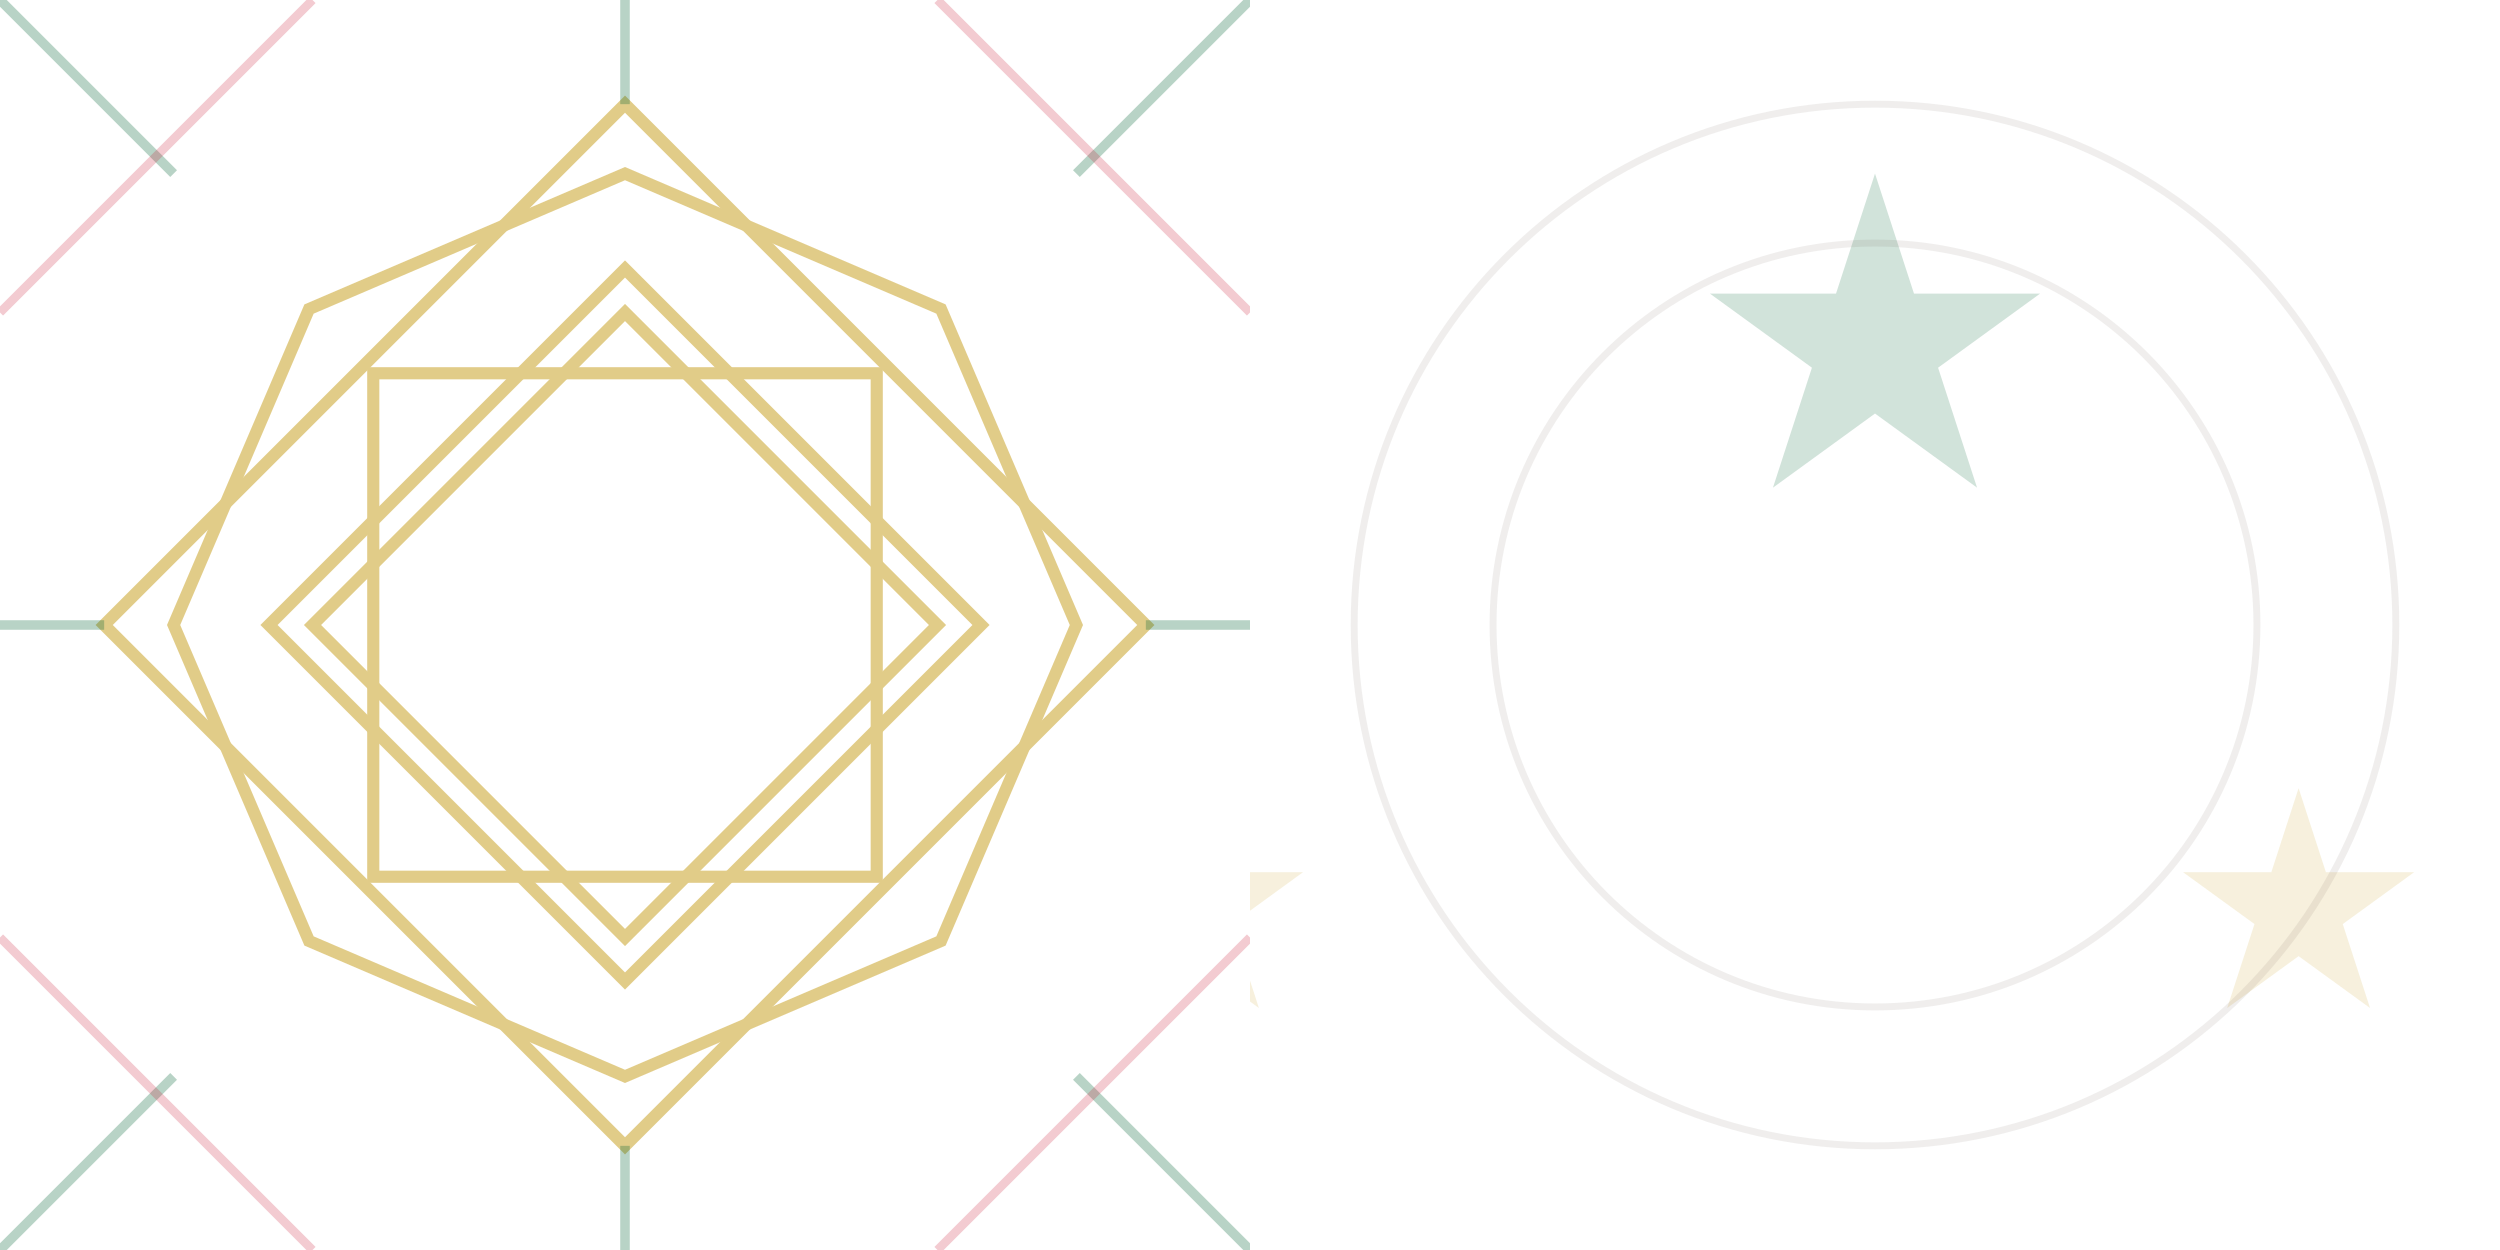
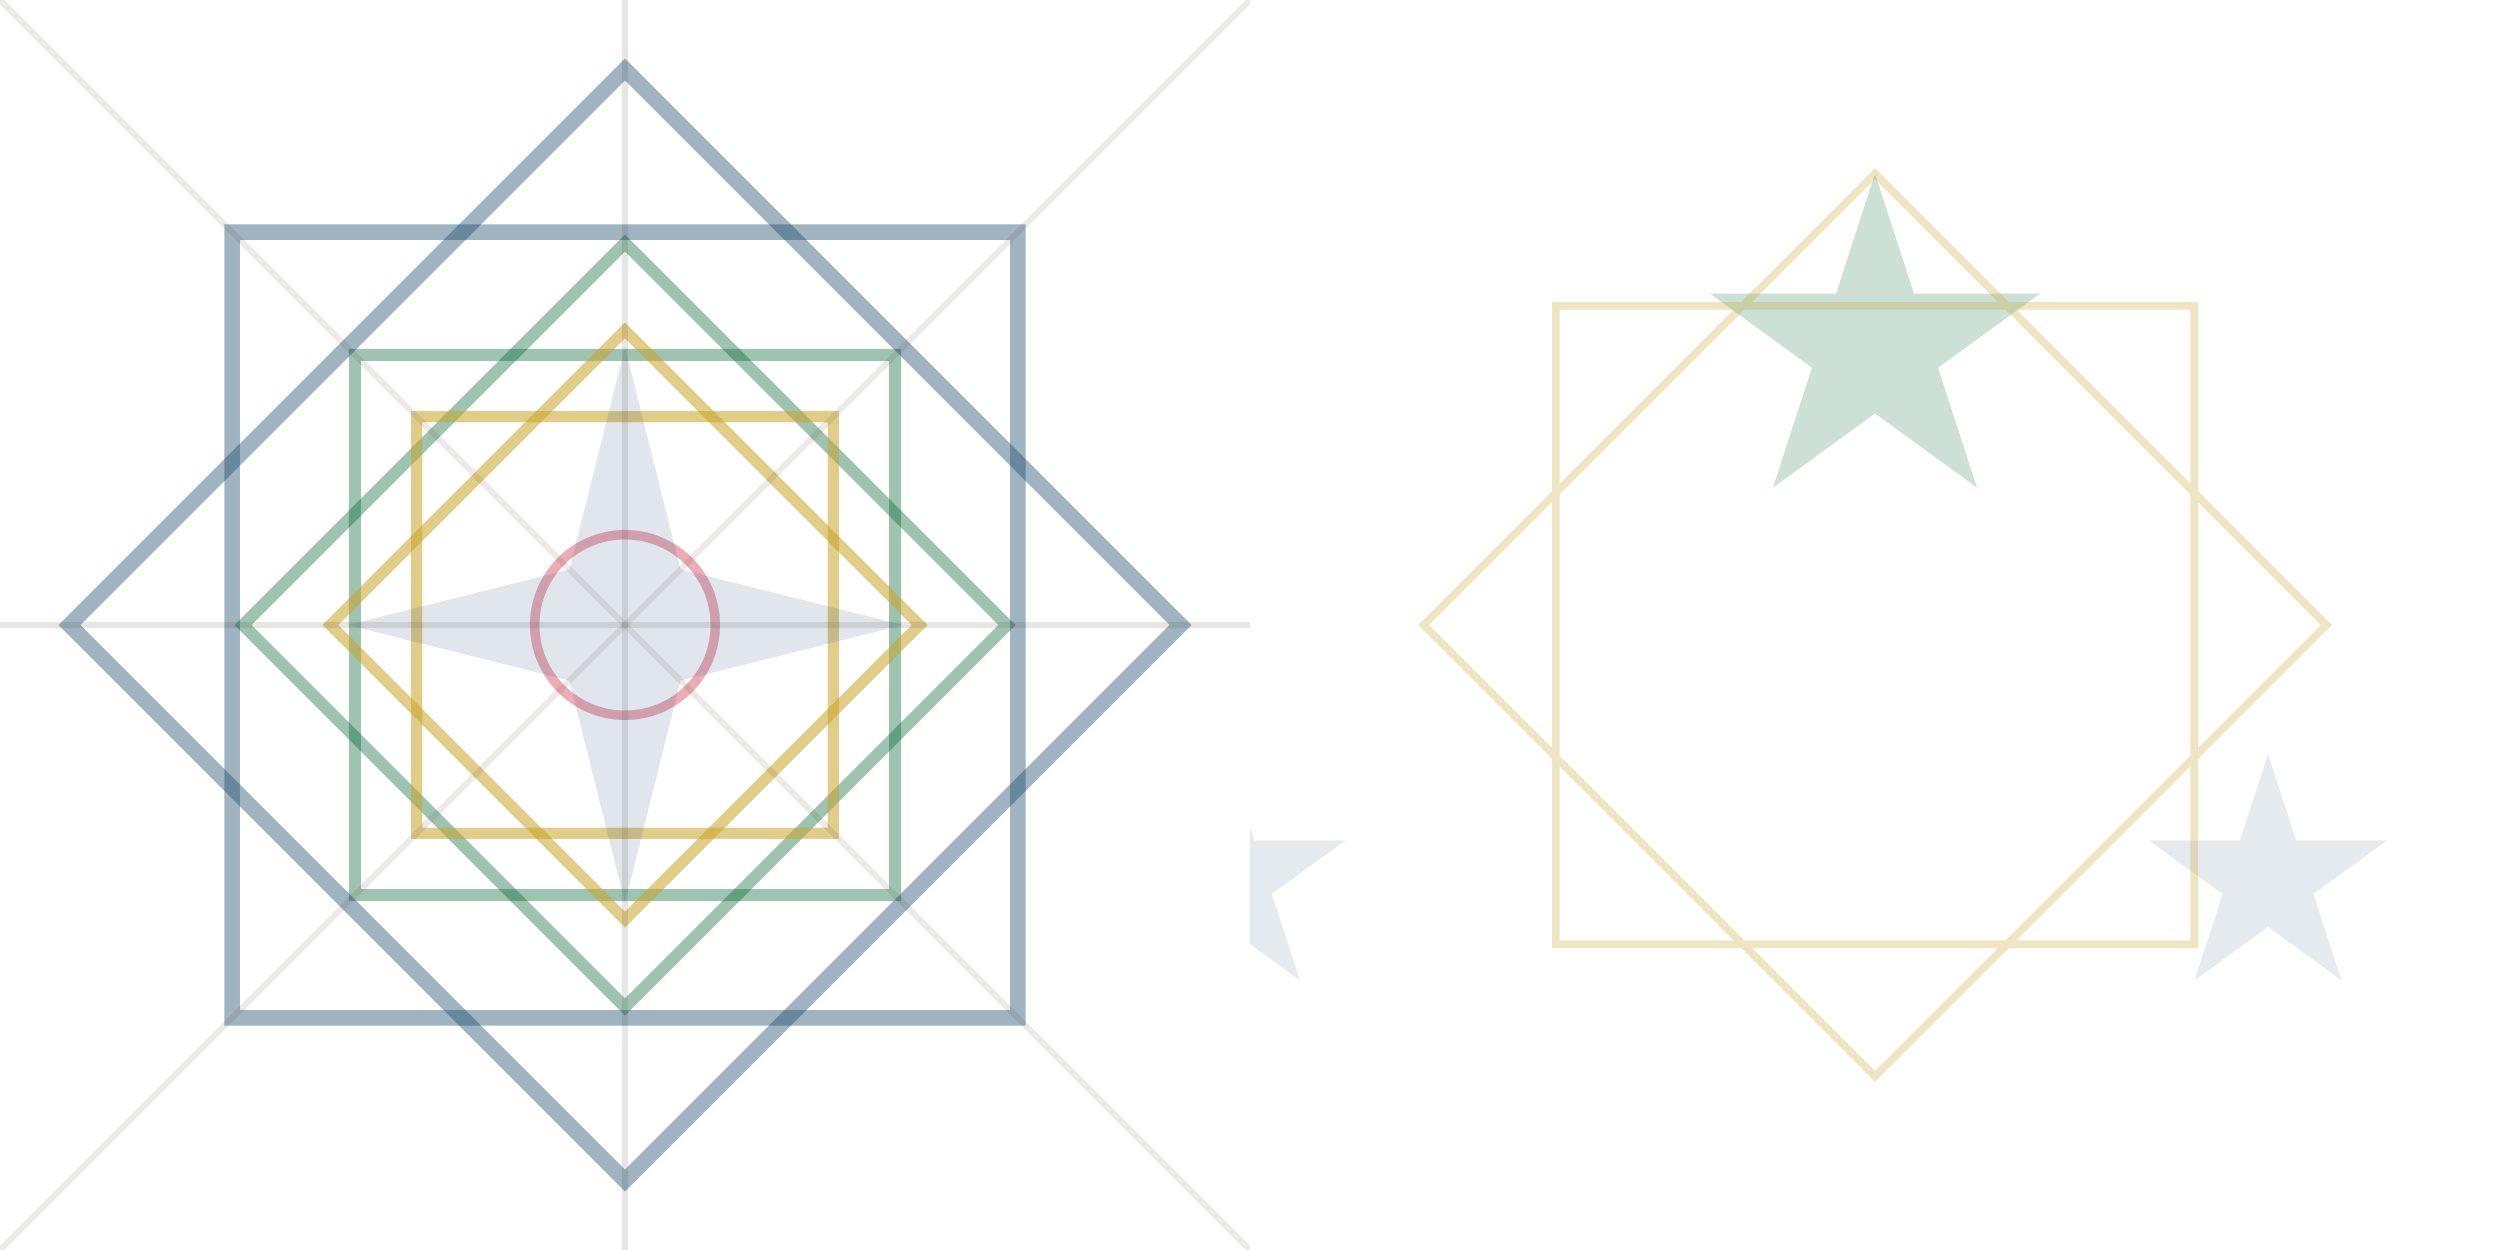
<svg xmlns="http://www.w3.org/2000/svg" viewBox="0 0 144 72" width="144" height="72" role="img" aria-labelledby="sb-patterns-title sb-patterns-desc">
  <defs>
    <view id="zellige" viewBox="0 0 72 72" />
    <view id="etoile" viewBox="72 0 72 72" />
    <symbol id="sb-symbol-etoile" viewBox="0 0 24 24">
      <path fill="currentColor" fill-rule="nonzero" d="M12 2 L14.245 8.91 L21.511 8.91 L15.633 13.18 L17.878 20.09 L12 15.82 L6.122 20.09 L8.367 13.18 L2.489 8.91 L9.755 8.91 Z" />
    </symbol>
    <symbol id="sb-symbol-pentagramme" viewBox="0 0 24 24">
      <path fill="none" stroke="currentColor" stroke-width="1.15" stroke-linejoin="miter" d="M12 2 L17.878 20.09 L2.489 8.91 L21.511 8.91 L6.122 20.09 Z" />
    </symbol>
    <g id="tile-zellige">
      <rect width="72" height="72" fill="none" />
-       <g fill="none" stroke="#C9A227" stroke-width="0.7" stroke-linejoin="miter" opacity="0.55">
-         <polygon points="36,6 66,36 36,66 6,36" />
-         <polygon points="36,18 54,36 36,54 18,36" />
-         <rect x="21.5" y="21.5" width="29" height="29" />
-         <rect x="21.5" y="21.5" width="29" height="29" transform="rotate(45 36 36)" />
-         <polygon points="36,10 54.2,17.8 62,36 54.2,54.2 36,62 17.8,54.2 10,36 17.8,17.8" />
+       <g fill="none" stroke-linejoin="miter">
+         <polygon points="36,4 68,36 36,68 4,36" stroke="#1a4a6b" stroke-width="0.9" opacity="0.42" />
+         <polygon points="36,4 68,36 36,68 4,36" stroke="#1a4a6b" stroke-width="0.9" opacity="0.42" transform="rotate(45 36 36)" />
+         <polygon points="36,14 58,36 36,58 14,36" stroke="#006233" stroke-width="0.7" opacity="0.38" />
+         <polygon points="36,14 58,36 36,58 14,36" stroke="#006233" stroke-width="0.7" opacity="0.38" transform="rotate(45 36 36)" />
+         <rect x="24" y="24" width="24" height="24" stroke="#C9A227" stroke-width="0.65" opacity="0.55" />
+         <rect x="24" y="24" width="24" height="24" stroke="#C9A227" stroke-width="0.65" opacity="0.55" transform="rotate(45 36 36)" />
+         <circle cx="36" cy="36" r="5.2" stroke="#C8102E" stroke-width="0.55" opacity="0.35" />
+         <line x1="36" y1="0" x2="36" y2="72" stroke="#3D2B1F" stroke-width="0.35" opacity="0.12" />
+         <line x1="0" y1="36" x2="72" y2="36" stroke="#3D2B1F" stroke-width="0.35" opacity="0.12" />
+         <line x1="0" y1="0" x2="72" y2="72" stroke="#3D2B1F" stroke-width="0.35" opacity="0.1" />
+         <line x1="72" y1="0" x2="0" y2="72" stroke="#3D2B1F" stroke-width="0.35" opacity="0.1" />
      </g>
-       <g fill="none" stroke="#006233" stroke-width="0.55" opacity="0.28">
-         <line x1="36" y1="0" x2="36" y2="6" />
-         <line x1="36" y1="66" x2="36" y2="72" />
-         <line x1="0" y1="36" x2="6" y2="36" />
-         <line x1="66" y1="36" x2="72" y2="36" />
-         <line x1="0" y1="0" x2="10" y2="10" />
-         <line x1="62" y1="62" x2="72" y2="72" />
-         <line x1="72" y1="0" x2="62" y2="10" />
-         <line x1="10" y1="62" x2="0" y2="72" />
-       </g>
-       <g fill="none" stroke="#C8102E" stroke-width="0.5" opacity="0.22">
-         <polyline points="0,18 18,0" />
-         <polyline points="54,0 72,18" />
-         <polyline points="72,54 54,72" />
-         <polyline points="18,72 0,54" />
+       <g fill="#1a4a6b" opacity="0.14">
+         <polygon points="36,20 40,36 36,52 32,36" />
+         <polygon points="20,36 36,40 52,36 36,32" />
      </g>
    </g>
    <g id="tile-etoile">
      <rect width="72" height="72" fill="none" />
-       <g fill="#006233" opacity="0.18">
+       <g fill="#006233" opacity="0.2">
        <g transform="translate(24 8)">
          <path d="M12 2 L14.245 8.91 L21.511 8.91 L15.633 13.18 L17.878 20.09 L12 15.82 L6.122 20.09 L8.367 13.18 L2.489 8.91 L9.755 8.91 Z" />
        </g>
      </g>
-       <g fill="#C9A227" opacity="0.16">
-         <g transform="translate(-12 44) scale(0.7)">
+       <g fill="#1a4a6b" opacity="0.12">
+         <g transform="translate(-10 42) scale(0.72)">
          <path d="M12 2 L14.245 8.91 L21.511 8.91 L15.633 13.18 L17.878 20.09 L12 15.82 L6.122 20.09 L8.367 13.18 L2.489 8.91 L9.755 8.91 Z" />
        </g>
-         <g transform="translate(52 44) scale(0.7)">
+         <g transform="translate(50 42) scale(0.72)">
          <path d="M12 2 L14.245 8.91 L21.511 8.91 L15.633 13.18 L17.878 20.09 L12 15.82 L6.122 20.09 L8.367 13.18 L2.489 8.91 L9.755 8.91 Z" />
        </g>
      </g>
-       <g fill="none" stroke="#3D2B1F" stroke-width="0.4" opacity="0.08">
-         <circle cx="36" cy="36" r="22" />
-         <circle cx="36" cy="36" r="30" />
+       <g fill="none" stroke="#C9A227" stroke-width="0.45" opacity="0.28">
+         <polygon points="36,10 62,36 36,62 10,36" />
+         <polygon points="36,10 62,36 36,62 10,36" transform="rotate(45 36 36)" />
      </g>
    </g>
  </defs>
  <svg x="0" y="0" width="72" height="72" viewBox="0 0 72 72">
    <use href="#tile-zellige" />
  </svg>
  <svg x="72" y="0" width="72" height="72" viewBox="0 0 72 72">
    <use href="#tile-etoile" />
  </svg>
</svg>
